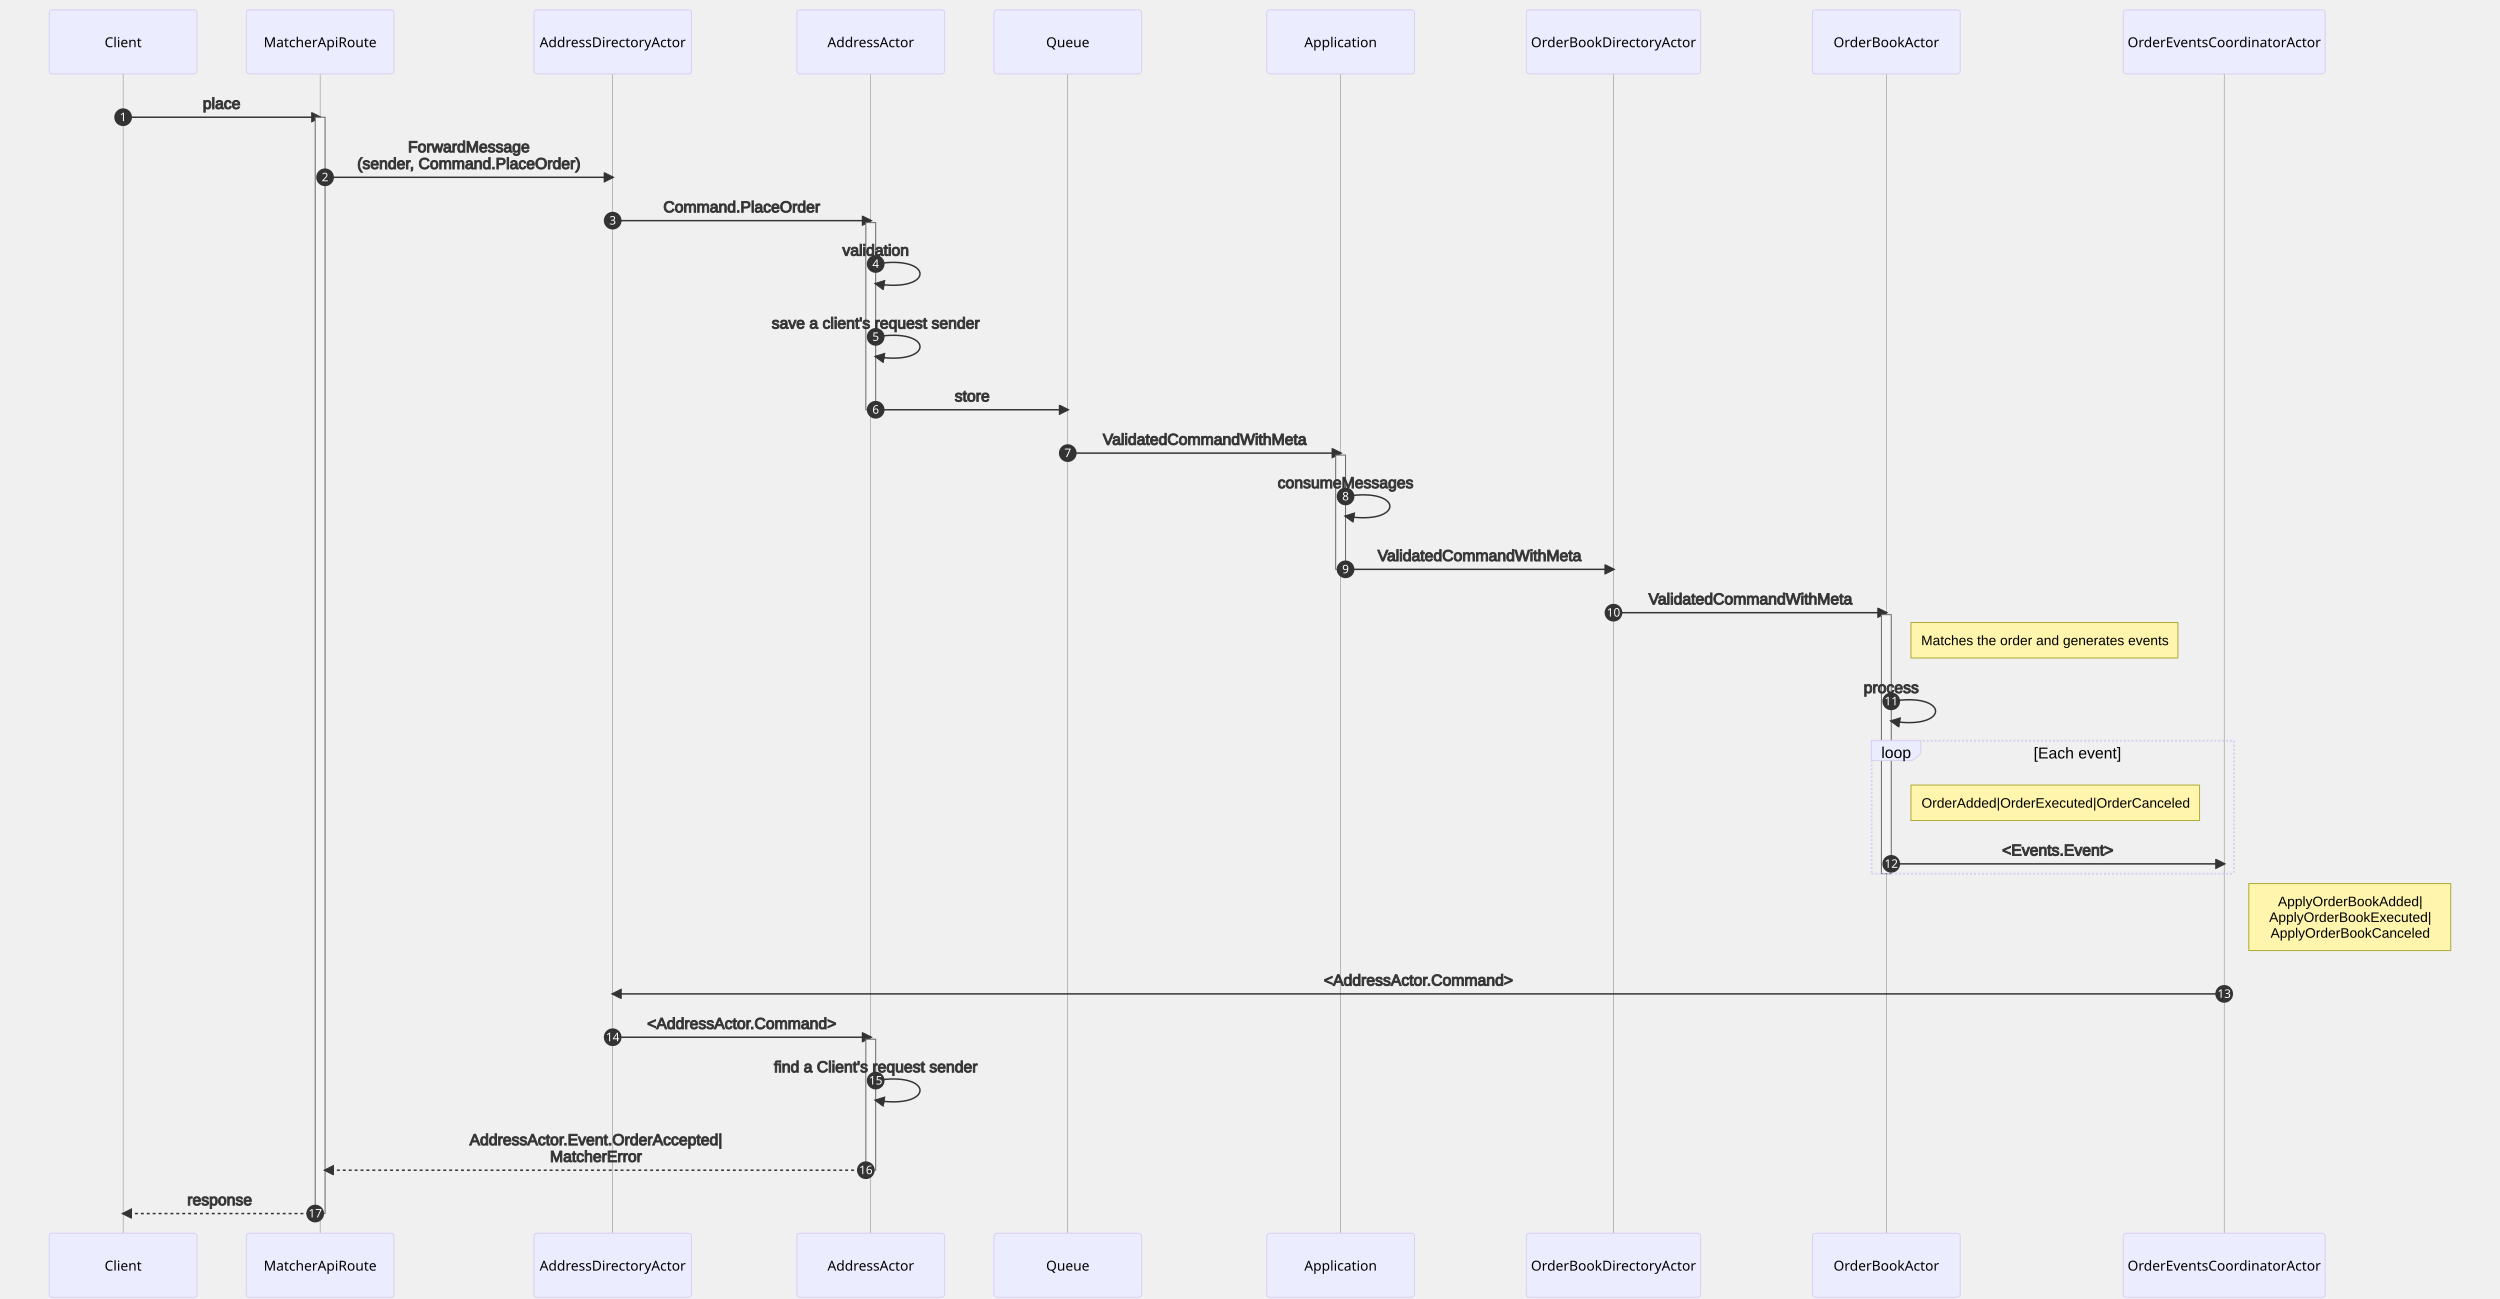
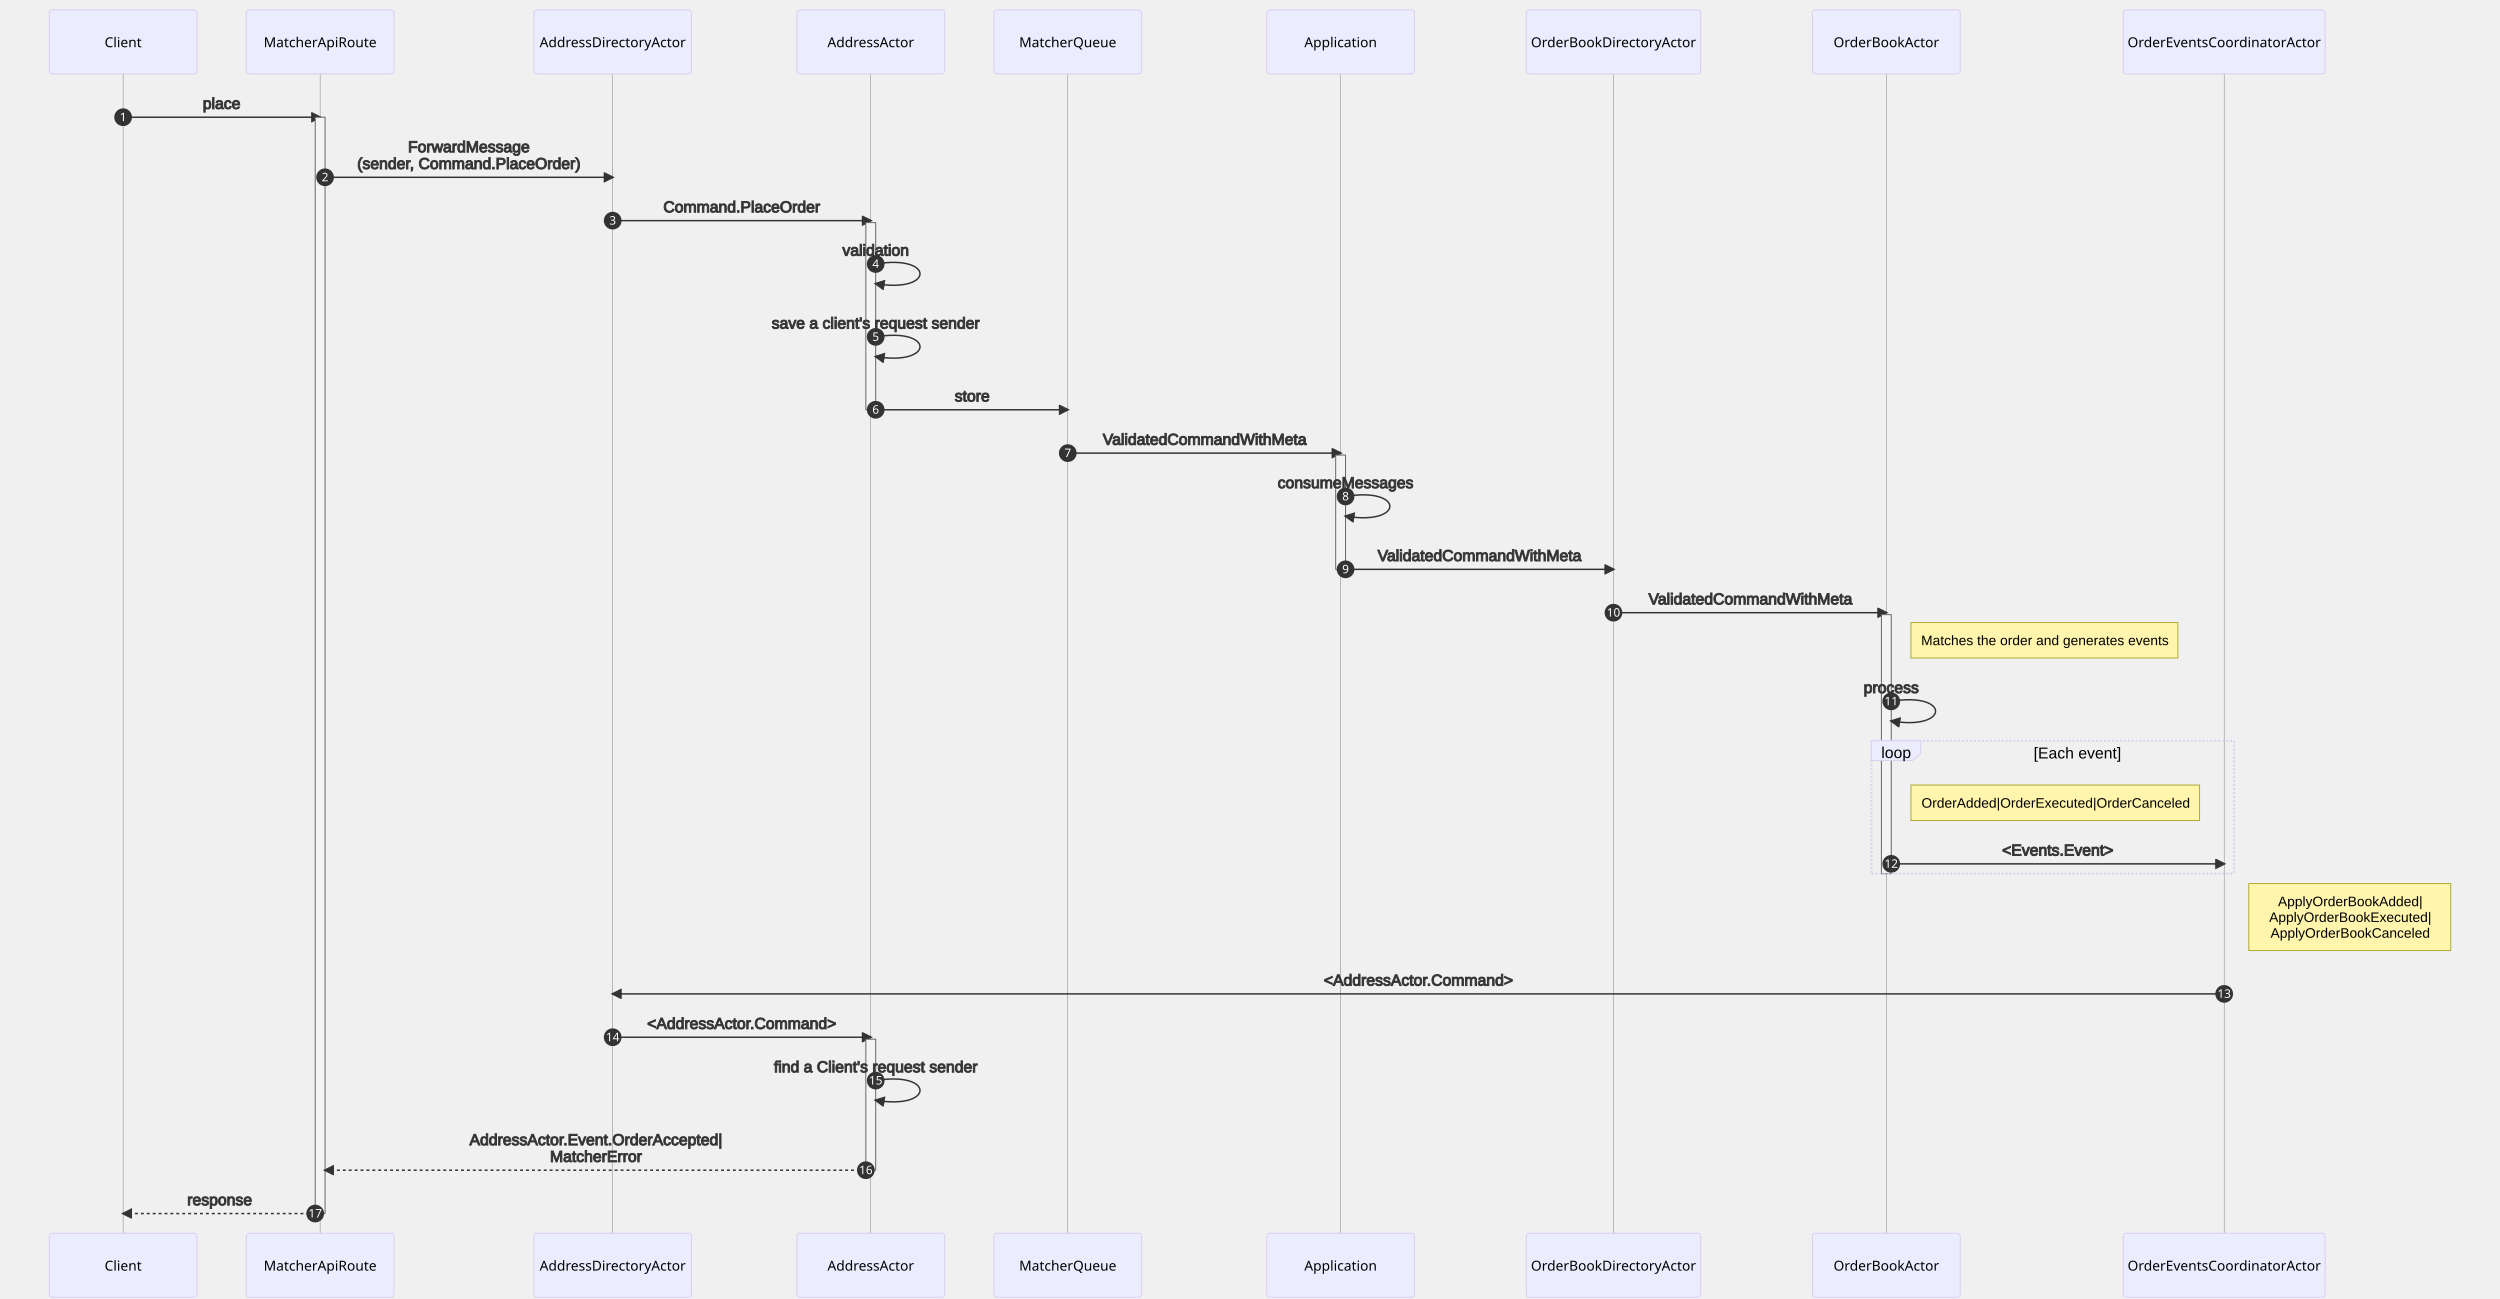
- <svg xmlns="http://www.w3.org/2000/svg" id="mermaid-1622109989450" width="2538" height="1318" viewBox="-50 -10 2538 1318">
-   <style>#mermaid-1622109989450{font-family:"trebuchet ms",verdana,arial,sans-serif;font-size:16px;fill:#333;}#mermaid-1622109989450 .error-icon{fill:#552222;}#mermaid-1622109989450 .error-text{fill:#552222;stroke:#552222;}#mermaid-1622109989450 .edge-thickness-normal{stroke-width:2px;}#mermaid-1622109989450 .edge-thickness-thick{stroke-width:3.5px;}#mermaid-1622109989450 .edge-pattern-solid{stroke-dasharray:0;}#mermaid-1622109989450 .edge-pattern-dashed{stroke-dasharray:3;}#mermaid-1622109989450 .edge-pattern-dotted{stroke-dasharray:2;}#mermaid-1622109989450 .marker{fill:#333333;stroke:#333333;}#mermaid-1622109989450 .marker.cross{stroke:#333333;}#mermaid-1622109989450 svg{font-family:"trebuchet ms",verdana,arial,sans-serif;font-size:16px;}#mermaid-1622109989450 .actor{stroke:hsl(259.626,59.777%,87.902%);fill:#ECECFF;}#mermaid-1622109989450 text.actor &gt; tspan{fill:black;stroke:none;}#mermaid-1622109989450 .actor-line{stroke:grey;}#mermaid-1622109989450 .messageLine0{stroke-width:1.5;stroke-dasharray:none;stroke:#333;}#mermaid-1622109989450 .messageLine1{stroke-width:1.5;stroke-dasharray:2,2;stroke:#333;}#mermaid-1622109989450 #arrowhead path{fill:#333;stroke:#333;}#mermaid-1622109989450 .sequenceNumber{fill:white;}#mermaid-1622109989450 #sequencenumber{fill:#333;}#mermaid-1622109989450 #crosshead path{fill:#333;stroke:#333;}#mermaid-1622109989450 .messageText{fill:#333;stroke:#333;}#mermaid-1622109989450 .labelBox{stroke:hsl(259.626,59.777%,87.902%);fill:#ECECFF;}#mermaid-1622109989450 .labelText,#mermaid-1622109989450 .labelText &gt; tspan{fill:black;stroke:none;}#mermaid-1622109989450 .loopText,#mermaid-1622109989450 .loopText &gt; tspan{fill:black;stroke:none;}#mermaid-1622109989450 .loopLine{stroke-width:2px;stroke-dasharray:2,2;stroke:hsl(259.626,59.777%,87.902%);fill:hsl(259.626,59.777%,87.902%);}#mermaid-1622109989450 .note{stroke:#aaaa33;fill:#fff5ad;}#mermaid-1622109989450 .noteText,#mermaid-1622109989450 .noteText &gt; tspan{fill:black;stroke:none;}#mermaid-1622109989450 .activation0{fill:#f4f4f4;stroke:#666;}#mermaid-1622109989450 .activation1{fill:#f4f4f4;stroke:#666;}#mermaid-1622109989450 .activation2{fill:#f4f4f4;stroke:#666;}#mermaid-1622109989450:root{--mermaid-font-family:"trebuchet ms",verdana,arial,sans-serif;}</style>
+ <svg xmlns="http://www.w3.org/2000/svg" id="mermaid-1622111608726" width="2538" height="1318" viewBox="-50 -10 2538 1318">
+   <style>#mermaid-1622111608726{font-family:"trebuchet ms",verdana,arial,sans-serif;font-size:16px;fill:#333;}#mermaid-1622111608726 .error-icon{fill:#552222;}#mermaid-1622111608726 .error-text{fill:#552222;stroke:#552222;}#mermaid-1622111608726 .edge-thickness-normal{stroke-width:2px;}#mermaid-1622111608726 .edge-thickness-thick{stroke-width:3.5px;}#mermaid-1622111608726 .edge-pattern-solid{stroke-dasharray:0;}#mermaid-1622111608726 .edge-pattern-dashed{stroke-dasharray:3;}#mermaid-1622111608726 .edge-pattern-dotted{stroke-dasharray:2;}#mermaid-1622111608726 .marker{fill:#333333;stroke:#333333;}#mermaid-1622111608726 .marker.cross{stroke:#333333;}#mermaid-1622111608726 svg{font-family:"trebuchet ms",verdana,arial,sans-serif;font-size:16px;}#mermaid-1622111608726 .actor{stroke:hsl(259.626,59.777%,87.902%);fill:#ECECFF;}#mermaid-1622111608726 text.actor &gt; tspan{fill:black;stroke:none;}#mermaid-1622111608726 .actor-line{stroke:grey;}#mermaid-1622111608726 .messageLine0{stroke-width:1.5;stroke-dasharray:none;stroke:#333;}#mermaid-1622111608726 .messageLine1{stroke-width:1.5;stroke-dasharray:2,2;stroke:#333;}#mermaid-1622111608726 #arrowhead path{fill:#333;stroke:#333;}#mermaid-1622111608726 .sequenceNumber{fill:white;}#mermaid-1622111608726 #sequencenumber{fill:#333;}#mermaid-1622111608726 #crosshead path{fill:#333;stroke:#333;}#mermaid-1622111608726 .messageText{fill:#333;stroke:#333;}#mermaid-1622111608726 .labelBox{stroke:hsl(259.626,59.777%,87.902%);fill:#ECECFF;}#mermaid-1622111608726 .labelText,#mermaid-1622111608726 .labelText &gt; tspan{fill:black;stroke:none;}#mermaid-1622111608726 .loopText,#mermaid-1622111608726 .loopText &gt; tspan{fill:black;stroke:none;}#mermaid-1622111608726 .loopLine{stroke-width:2px;stroke-dasharray:2,2;stroke:hsl(259.626,59.777%,87.902%);fill:hsl(259.626,59.777%,87.902%);}#mermaid-1622111608726 .note{stroke:#aaaa33;fill:#fff5ad;}#mermaid-1622111608726 .noteText,#mermaid-1622111608726 .noteText &gt; tspan{fill:black;stroke:none;}#mermaid-1622111608726 .activation0{fill:#f4f4f4;stroke:#666;}#mermaid-1622111608726 .activation1{fill:#f4f4f4;stroke:#666;}#mermaid-1622111608726 .activation2{fill:#f4f4f4;stroke:#666;}#mermaid-1622111608726:root{--mermaid-font-family:"trebuchet ms",verdana,arial,sans-serif;}</style>
  <g />
  <g>
    <line id="actor0" x1="75" y1="5" x2="75" y2="1307" class="actor-line" stroke-width="0.5px" stroke="#999" />
    <rect x="0" y="0" fill="#eaeaea" stroke="#666" width="150" height="65" rx="3" ry="3" class="actor" />
    <text x="75" y="32.5" dominant-baseline="central" alignment-baseline="central" class="actor" style="text-anchor: middle; font-size: 14px; font-weight: 400; font-family: Open-Sans, sans-serif;">
      <tspan x="75" dy="0">Client</tspan>
    </text>
  </g>
  <g>
    <line id="actor1" x1="275" y1="5" x2="275" y2="1307" class="actor-line" stroke-width="0.5px" stroke="#999" />
    <rect x="200" y="0" fill="#eaeaea" stroke="#666" width="150" height="65" rx="3" ry="3" class="actor" />
    <text x="275" y="32.5" dominant-baseline="central" alignment-baseline="central" class="actor" style="text-anchor: middle; font-size: 14px; font-weight: 400; font-family: Open-Sans, sans-serif;">
      <tspan x="275" dy="0">MatcherApiRoute</tspan>
    </text>
  </g>
  <g>
    <line id="actor2" x1="572" y1="5" x2="572" y2="1307" class="actor-line" stroke-width="0.5px" stroke="#999" />
    <rect x="492" y="0" fill="#eaeaea" stroke="#666" width="160" height="65" rx="3" ry="3" class="actor" />
    <text x="572" y="32.5" dominant-baseline="central" alignment-baseline="central" class="actor" style="text-anchor: middle; font-size: 14px; font-weight: 400; font-family: Open-Sans, sans-serif;">
      <tspan x="572" dy="0">AddressDirectoryActor</tspan>
    </text>
  </g>
  <g>
    <line id="actor3" x1="834" y1="5" x2="834" y2="1307" class="actor-line" stroke-width="0.5px" stroke="#999" />
    <rect x="759" y="0" fill="#eaeaea" stroke="#666" width="150" height="65" rx="3" ry="3" class="actor" />
    <text x="834" y="32.5" dominant-baseline="central" alignment-baseline="central" class="actor" style="text-anchor: middle; font-size: 14px; font-weight: 400; font-family: Open-Sans, sans-serif;">
      <tspan x="834" dy="0">AddressActor</tspan>
    </text>
  </g>
  <g>
    <line id="actor4" x1="1034" y1="5" x2="1034" y2="1307" class="actor-line" stroke-width="0.5px" stroke="#999" />
    <rect x="959" y="0" fill="#eaeaea" stroke="#666" width="150" height="65" rx="3" ry="3" class="actor" />
    <text x="1034" y="32.5" dominant-baseline="central" alignment-baseline="central" class="actor" style="text-anchor: middle; font-size: 14px; font-weight: 400; font-family: Open-Sans, sans-serif;">
-       <tspan x="1034" dy="0">Queue</tspan>
+       <tspan x="1034" dy="0">MatcherQueue</tspan>
    </text>
  </g>
  <g>
    <line id="actor5" x1="1311" y1="5" x2="1311" y2="1307" class="actor-line" stroke-width="0.5px" stroke="#999" />
    <rect x="1236" y="0" fill="#eaeaea" stroke="#666" width="150" height="65" rx="3" ry="3" class="actor" />
    <text x="1311" y="32.5" dominant-baseline="central" alignment-baseline="central" class="actor" style="text-anchor: middle; font-size: 14px; font-weight: 400; font-family: Open-Sans, sans-serif;">
      <tspan x="1311" dy="0">Application</tspan>
    </text>
  </g>
  <g>
    <line id="actor6" x1="1588" y1="5" x2="1588" y2="1307" class="actor-line" stroke-width="0.5px" stroke="#999" />
    <rect x="1499.5" y="0" fill="#eaeaea" stroke="#666" width="177" height="65" rx="3" ry="3" class="actor" />
    <text x="1588" y="32.5" dominant-baseline="central" alignment-baseline="central" class="actor" style="text-anchor: middle; font-size: 14px; font-weight: 400; font-family: Open-Sans, sans-serif;">
      <tspan x="1588" dy="0">OrderBookDirectoryActor</tspan>
    </text>
  </g>
  <g>
    <line id="actor7" x1="1865" y1="5" x2="1865" y2="1307" class="actor-line" stroke-width="0.5px" stroke="#999" />
    <rect x="1790" y="0" fill="#eaeaea" stroke="#666" width="150" height="65" rx="3" ry="3" class="actor" />
    <text x="1865" y="32.5" dominant-baseline="central" alignment-baseline="central" class="actor" style="text-anchor: middle; font-size: 14px; font-weight: 400; font-family: Open-Sans, sans-serif;">
      <tspan x="1865" dy="0">OrderBookActor</tspan>
    </text>
  </g>
  <g>
    <line id="actor8" x1="2208" y1="5" x2="2208" y2="1307" class="actor-line" stroke-width="0.5px" stroke="#999" />
    <rect x="2105.5" y="0" fill="#eaeaea" stroke="#666" width="205" height="65" rx="3" ry="3" class="actor" />
    <text x="2208" y="32.5" dominant-baseline="central" alignment-baseline="central" class="actor" style="text-anchor: middle; font-size: 14px; font-weight: 400; font-family: Open-Sans, sans-serif;">
      <tspan x="2208" dy="0">OrderEventsCoordinatorActor</tspan>
    </text>
  </g>
  <defs>
    <marker id="arrowhead" refX="9" refY="5" markerUnits="userSpaceOnUse" markerWidth="12" markerHeight="12" orient="auto">
      <path d="M 0 0 L 10 5 L 0 10 z" />
    </marker>
  </defs>
  <defs>
    <marker id="crosshead" markerWidth="15" markerHeight="8" orient="auto" refX="16" refY="4">
      <path fill="black" stroke="#000000" stroke-width="1px" d="M 9,2 V 6 L16,4 Z" style="stroke-dasharray: 0, 0;" />
      <path fill="none" stroke="#000000" stroke-width="1px" d="M 0,1 L 6,7 M 6,1 L 0,7" style="stroke-dasharray: 0, 0;" />
    </marker>
  </defs>
  <defs>
    <marker id="filled-head" refX="18" refY="7" markerWidth="20" markerHeight="28" orient="auto">
      <path d="M 18,7 L9,13 L14,7 L9,1 Z" />
    </marker>
  </defs>
  <defs>
    <marker id="sequencenumber" refX="15" refY="15" markerWidth="60" markerHeight="40" orient="auto">
      <circle cx="15" cy="15" r="6" />
    </marker>
  </defs>
  <text x="175" y="80" text-anchor="middle" dominant-baseline="middle" alignment-baseline="middle" class="messageText" dy="1em" style="font-family: &quot;trebuchet ms&quot;, verdana, arial, sans-serif; font-size: 16px; font-weight: 400;">place</text>
  <line x1="75" y1="109" x2="275" y2="109" class="messageLine0" stroke-width="2" stroke="none" marker-end="url(#arrowhead)" marker-start="url(#sequencenumber)" style="fill: none;" />
  <text x="75" y="113" font-family="sans-serif" font-size="12px" text-anchor="middle" textLength="16px" class="sequenceNumber">1</text>
  <g>
    <rect x="270" y="109" fill="#EDF2AE" stroke="#666" width="10" height="1113" rx="0" ry="0" class="activation0" />
  </g>
  <text x="426" y="124" text-anchor="middle" dominant-baseline="middle" alignment-baseline="middle" class="messageText" dy="1em" style="font-family: &quot;trebuchet ms&quot;, verdana, arial, sans-serif; font-size: 16px; font-weight: 400;">ForwardMessage</text>
  <text x="426" y="141" text-anchor="middle" dominant-baseline="middle" alignment-baseline="middle" class="messageText" dy="1em" style="font-family: &quot;trebuchet ms&quot;, verdana, arial, sans-serif; font-size: 16px; font-weight: 400;">(sender, Command.PlaceOrder)</text>
  <line x1="280" y1="170" x2="572" y2="170" class="messageLine0" stroke-width="2" stroke="none" marker-end="url(#arrowhead)" marker-start="url(#sequencenumber)" style="fill: none;" />
  <text x="280" y="174" font-family="sans-serif" font-size="12px" text-anchor="middle" textLength="16px" class="sequenceNumber">2</text>
  <text x="703" y="185" text-anchor="middle" dominant-baseline="middle" alignment-baseline="middle" class="messageText" dy="1em" style="font-family: &quot;trebuchet ms&quot;, verdana, arial, sans-serif; font-size: 16px; font-weight: 400;">Command.PlaceOrder</text>
  <line x1="572" y1="214" x2="834" y2="214" class="messageLine0" stroke-width="2" stroke="none" marker-end="url(#arrowhead)" marker-start="url(#sequencenumber)" style="fill: none;" />
  <text x="572" y="218" font-family="sans-serif" font-size="12px" text-anchor="middle" textLength="16px" class="sequenceNumber">3</text>
  <g>
    <rect x="829" y="216" fill="#EDF2AE" stroke="#666" width="10" height="190" rx="0" ry="0" class="activation0" />
  </g>
  <text x="839" y="229" text-anchor="middle" dominant-baseline="middle" alignment-baseline="middle" class="messageText" dy="1em" style="font-family: &quot;trebuchet ms&quot;, verdana, arial, sans-serif; font-size: 16px; font-weight: 400;">validation</text>
  <path d="M 839,258 C 899,248 899,288 839,278" class="messageLine0" stroke-width="2" stroke="none" marker-end="url(#arrowhead)" marker-start="url(#sequencenumber)" style="fill: none;" />
  <text x="839" y="262" font-family="sans-serif" font-size="12px" text-anchor="middle" textLength="16px" class="sequenceNumber">4</text>
  <text x="839" y="303" text-anchor="middle" dominant-baseline="middle" alignment-baseline="middle" class="messageText" dy="1em" style="font-family: &quot;trebuchet ms&quot;, verdana, arial, sans-serif; font-size: 16px; font-weight: 400;">save a client's request sender</text>
  <path d="M 839,332 C 899,322 899,362 839,352" class="messageLine0" stroke-width="2" stroke="none" marker-end="url(#arrowhead)" marker-start="url(#sequencenumber)" style="fill: none;" />
  <text x="839" y="336" font-family="sans-serif" font-size="12px" text-anchor="middle" textLength="16px" class="sequenceNumber">5</text>
  <text x="937" y="377" text-anchor="middle" dominant-baseline="middle" alignment-baseline="middle" class="messageText" dy="1em" style="font-family: &quot;trebuchet ms&quot;, verdana, arial, sans-serif; font-size: 16px; font-weight: 400;">store</text>
  <line x1="839" y1="406" x2="1034" y2="406" class="messageLine0" stroke-width="2" stroke="none" marker-end="url(#arrowhead)" marker-start="url(#sequencenumber)" style="fill: none;" />
  <text x="839" y="410" font-family="sans-serif" font-size="12px" text-anchor="middle" textLength="16px" class="sequenceNumber">6</text>
  <text x="1173" y="421" text-anchor="middle" dominant-baseline="middle" alignment-baseline="middle" class="messageText" dy="1em" style="font-family: &quot;trebuchet ms&quot;, verdana, arial, sans-serif; font-size: 16px; font-weight: 400;">ValidatedCommandWithMeta</text>
  <line x1="1034" y1="450" x2="1311" y2="450" class="messageLine0" stroke-width="2" stroke="none" marker-end="url(#arrowhead)" marker-start="url(#sequencenumber)" style="fill: none;" />
  <text x="1034" y="454" font-family="sans-serif" font-size="12px" text-anchor="middle" textLength="16px" class="sequenceNumber">7</text>
  <g>
    <rect x="1306" y="452" fill="#EDF2AE" stroke="#666" width="10" height="116" rx="0" ry="0" class="activation0" />
  </g>
  <text x="1316" y="465" text-anchor="middle" dominant-baseline="middle" alignment-baseline="middle" class="messageText" dy="1em" style="font-family: &quot;trebuchet ms&quot;, verdana, arial, sans-serif; font-size: 16px; font-weight: 400;">consumeMessages</text>
  <path d="M 1316,494 C 1376,484 1376,524 1316,514" class="messageLine0" stroke-width="2" stroke="none" marker-end="url(#arrowhead)" marker-start="url(#sequencenumber)" style="fill: none;" />
  <text x="1316" y="498" font-family="sans-serif" font-size="12px" text-anchor="middle" textLength="16px" class="sequenceNumber">8</text>
  <text x="1452" y="539" text-anchor="middle" dominant-baseline="middle" alignment-baseline="middle" class="messageText" dy="1em" style="font-family: &quot;trebuchet ms&quot;, verdana, arial, sans-serif; font-size: 16px; font-weight: 400;">ValidatedCommandWithMeta</text>
  <line x1="1316" y1="568" x2="1588" y2="568" class="messageLine0" stroke-width="2" stroke="none" marker-end="url(#arrowhead)" marker-start="url(#sequencenumber)" style="fill: none;" />
  <text x="1316" y="572" font-family="sans-serif" font-size="12px" text-anchor="middle" textLength="16px" class="sequenceNumber">9</text>
  <text x="1727" y="583" text-anchor="middle" dominant-baseline="middle" alignment-baseline="middle" class="messageText" dy="1em" style="font-family: &quot;trebuchet ms&quot;, verdana, arial, sans-serif; font-size: 16px; font-weight: 400;">ValidatedCommandWithMeta</text>
  <line x1="1588" y1="612" x2="1865" y2="612" class="messageLine0" stroke-width="2" stroke="none" marker-end="url(#arrowhead)" marker-start="url(#sequencenumber)" style="fill: none;" />
  <text x="1588" y="616" font-family="sans-serif" font-size="12px" text-anchor="middle" textLength="16px" class="sequenceNumber">10</text>
  <g>
    <rect x="1860" y="614" fill="#EDF2AE" stroke="#666" width="10" height="263" rx="0" ry="0" class="activation0" />
  </g>
  <g>
    <rect x="1890" y="622" fill="#EDF2AE" stroke="#666" width="271" height="36" rx="0" ry="0" class="note" />
    <text x="2026" y="627" text-anchor="middle" dominant-baseline="middle" alignment-baseline="middle" class="noteText" dy="1em" style="font-family: &quot;trebuchet ms&quot;, verdana, arial, sans-serif; font-size: 14px; font-weight: 400;">
      <tspan x="2026">Matches the order and generates events</tspan>
    </text>
  </g>
  <text x="1870" y="673" text-anchor="middle" dominant-baseline="middle" alignment-baseline="middle" class="messageText" dy="1em" style="font-family: &quot;trebuchet ms&quot;, verdana, arial, sans-serif; font-size: 16px; font-weight: 400;">process</text>
  <path d="M 1870,702 C 1930,692 1930,732 1870,722" class="messageLine0" stroke-width="2" stroke="none" marker-end="url(#arrowhead)" marker-start="url(#sequencenumber)" style="fill: none;" />
  <text x="1870" y="706" font-family="sans-serif" font-size="12px" text-anchor="middle" textLength="16px" class="sequenceNumber">11</text>
  <g>
    <rect x="1890" y="787" fill="#EDF2AE" stroke="#666" width="293" height="36" rx="0" ry="0" class="note" />
    <text x="2037" y="792" text-anchor="middle" dominant-baseline="middle" alignment-baseline="middle" class="noteText" dy="1em" style="font-family: &quot;trebuchet ms&quot;, verdana, arial, sans-serif; font-size: 14px; font-weight: 400;">
      <tspan x="2037">OrderAdded|OrderExecuted|OrderCanceled</tspan>
    </text>
  </g>
  <text x="2039" y="838" text-anchor="middle" dominant-baseline="middle" alignment-baseline="middle" class="messageText" dy="1em" style="font-family: &quot;trebuchet ms&quot;, verdana, arial, sans-serif; font-size: 16px; font-weight: 400;">&lt;Events.Event&gt;</text>
  <line x1="1870" y1="867" x2="2208" y2="867" class="messageLine0" stroke-width="2" stroke="none" marker-end="url(#arrowhead)" marker-start="url(#sequencenumber)" style="fill: none;" />
  <text x="1870" y="871" font-family="sans-serif" font-size="12px" text-anchor="middle" textLength="16px" class="sequenceNumber">12</text>
  <g>
    <line x1="1850" y1="742" x2="2218" y2="742" class="loopLine" />
    <line x1="2218" y1="742" x2="2218" y2="877" class="loopLine" />
    <line x1="1850" y1="877" x2="2218" y2="877" class="loopLine" />
    <line x1="1850" y1="742" x2="1850" y2="877" class="loopLine" />
    <polygon points="1850,742 1900,742 1900,755 1891.6,762 1850,762" class="labelBox" />
    <text x="1875" y="755" text-anchor="middle" dominant-baseline="middle" alignment-baseline="middle" class="labelText" style="font-family: &quot;trebuchet ms&quot;, verdana, arial, sans-serif; font-size: 16px; font-weight: 400;">loop</text>
    <text x="2059" y="760" text-anchor="middle" class="loopText" style="font-family: &quot;trebuchet ms&quot;, verdana, arial, sans-serif; font-size: 16px; font-weight: 400;">
      <tspan x="2059">[Each event]</tspan>
    </text>
  </g>
  <g>
    <rect x="2233" y="887" fill="#EDF2AE" stroke="#666" width="205" height="68" rx="0" ry="0" class="note" />
    <text x="2336" y="892" text-anchor="middle" dominant-baseline="middle" alignment-baseline="middle" class="noteText" dy="1em" style="font-family: &quot;trebuchet ms&quot;, verdana, arial, sans-serif; font-size: 14px; font-weight: 400;">
      <tspan x="2336">ApplyOrderBookAdded|</tspan>
    </text>
    <text x="2336" y="908" text-anchor="middle" dominant-baseline="middle" alignment-baseline="middle" class="noteText" dy="1em" style="font-family: &quot;trebuchet ms&quot;, verdana, arial, sans-serif; font-size: 14px; font-weight: 400;">
      <tspan x="2336">ApplyOrderBookExecuted|</tspan>
    </text>
    <text x="2336" y="924" text-anchor="middle" dominant-baseline="middle" alignment-baseline="middle" class="noteText" dy="1em" style="font-family: &quot;trebuchet ms&quot;, verdana, arial, sans-serif; font-size: 14px; font-weight: 400;">
      <tspan x="2336">ApplyOrderBookCanceled</tspan>
    </text>
  </g>
  <text x="1390" y="970" text-anchor="middle" dominant-baseline="middle" alignment-baseline="middle" class="messageText" dy="1em" style="font-family: &quot;trebuchet ms&quot;, verdana, arial, sans-serif; font-size: 16px; font-weight: 400;">&lt;AddressActor.Command&gt;</text>
  <line x1="2208" y1="999" x2="572" y2="999" class="messageLine0" stroke-width="2" stroke="none" marker-end="url(#arrowhead)" marker-start="url(#sequencenumber)" style="fill: none;" />
  <text x="2208" y="1003" font-family="sans-serif" font-size="12px" text-anchor="middle" textLength="16px" class="sequenceNumber">13</text>
  <text x="703" y="1014" text-anchor="middle" dominant-baseline="middle" alignment-baseline="middle" class="messageText" dy="1em" style="font-family: &quot;trebuchet ms&quot;, verdana, arial, sans-serif; font-size: 16px; font-weight: 400;">&lt;AddressActor.Command&gt;</text>
  <line x1="572" y1="1043" x2="834" y2="1043" class="messageLine0" stroke-width="2" stroke="none" marker-end="url(#arrowhead)" marker-start="url(#sequencenumber)" style="fill: none;" />
  <text x="572" y="1047" font-family="sans-serif" font-size="12px" text-anchor="middle" textLength="16px" class="sequenceNumber">14</text>
  <g>
    <rect x="829" y="1045" fill="#EDF2AE" stroke="#666" width="10" height="133" rx="0" ry="0" class="activation0" />
  </g>
  <text x="839" y="1058" text-anchor="middle" dominant-baseline="middle" alignment-baseline="middle" class="messageText" dy="1em" style="font-family: &quot;trebuchet ms&quot;, verdana, arial, sans-serif; font-size: 16px; font-weight: 400;">find a Client's request sender</text>
  <path d="M 839,1087 C 899,1077 899,1117 839,1107" class="messageLine0" stroke-width="2" stroke="none" marker-end="url(#arrowhead)" marker-start="url(#sequencenumber)" style="fill: none;" />
  <text x="839" y="1091" font-family="sans-serif" font-size="12px" text-anchor="middle" textLength="16px" class="sequenceNumber">15</text>
  <text x="555" y="1132" text-anchor="middle" dominant-baseline="middle" alignment-baseline="middle" class="messageText" dy="1em" style="font-family: &quot;trebuchet ms&quot;, verdana, arial, sans-serif; font-size: 16px; font-weight: 400;">AddressActor.Event.OrderAccepted|</text>
  <text x="555" y="1149" text-anchor="middle" dominant-baseline="middle" alignment-baseline="middle" class="messageText" dy="1em" style="font-family: &quot;trebuchet ms&quot;, verdana, arial, sans-serif; font-size: 16px; font-weight: 400;">MatcherError</text>
  <line x1="829" y1="1178" x2="280" y2="1178" class="messageLine1" stroke-width="2" stroke="none" marker-end="url(#arrowhead)" marker-start="url(#sequencenumber)" style="stroke-dasharray: 3, 3; fill: none;" />
  <text x="829" y="1182" font-family="sans-serif" font-size="12px" text-anchor="middle" textLength="16px" class="sequenceNumber">16</text>
  <text x="173" y="1193" text-anchor="middle" dominant-baseline="middle" alignment-baseline="middle" class="messageText" dy="1em" style="font-family: &quot;trebuchet ms&quot;, verdana, arial, sans-serif; font-size: 16px; font-weight: 400;">response</text>
  <line x1="270" y1="1222" x2="75" y2="1222" class="messageLine1" stroke-width="2" stroke="none" marker-end="url(#arrowhead)" marker-start="url(#sequencenumber)" style="stroke-dasharray: 3, 3; fill: none;" />
  <text x="270" y="1226" font-family="sans-serif" font-size="12px" text-anchor="middle" textLength="16px" class="sequenceNumber">17</text>
  <g>
    <rect x="0" y="1242" fill="#eaeaea" stroke="#666" width="150" height="65" rx="3" ry="3" class="actor" />
    <text x="75" y="1274.5" dominant-baseline="central" alignment-baseline="central" class="actor" style="text-anchor: middle; font-size: 14px; font-weight: 400; font-family: Open-Sans, sans-serif;">
      <tspan x="75" dy="0">Client</tspan>
    </text>
  </g>
  <g>
    <rect x="200" y="1242" fill="#eaeaea" stroke="#666" width="150" height="65" rx="3" ry="3" class="actor" />
    <text x="275" y="1274.5" dominant-baseline="central" alignment-baseline="central" class="actor" style="text-anchor: middle; font-size: 14px; font-weight: 400; font-family: Open-Sans, sans-serif;">
      <tspan x="275" dy="0">MatcherApiRoute</tspan>
    </text>
  </g>
  <g>
    <rect x="492" y="1242" fill="#eaeaea" stroke="#666" width="160" height="65" rx="3" ry="3" class="actor" />
    <text x="572" y="1274.5" dominant-baseline="central" alignment-baseline="central" class="actor" style="text-anchor: middle; font-size: 14px; font-weight: 400; font-family: Open-Sans, sans-serif;">
      <tspan x="572" dy="0">AddressDirectoryActor</tspan>
    </text>
  </g>
  <g>
    <rect x="759" y="1242" fill="#eaeaea" stroke="#666" width="150" height="65" rx="3" ry="3" class="actor" />
    <text x="834" y="1274.5" dominant-baseline="central" alignment-baseline="central" class="actor" style="text-anchor: middle; font-size: 14px; font-weight: 400; font-family: Open-Sans, sans-serif;">
      <tspan x="834" dy="0">AddressActor</tspan>
    </text>
  </g>
  <g>
    <rect x="959" y="1242" fill="#eaeaea" stroke="#666" width="150" height="65" rx="3" ry="3" class="actor" />
    <text x="1034" y="1274.5" dominant-baseline="central" alignment-baseline="central" class="actor" style="text-anchor: middle; font-size: 14px; font-weight: 400; font-family: Open-Sans, sans-serif;">
-       <tspan x="1034" dy="0">Queue</tspan>
+       <tspan x="1034" dy="0">MatcherQueue</tspan>
    </text>
  </g>
  <g>
    <rect x="1236" y="1242" fill="#eaeaea" stroke="#666" width="150" height="65" rx="3" ry="3" class="actor" />
    <text x="1311" y="1274.5" dominant-baseline="central" alignment-baseline="central" class="actor" style="text-anchor: middle; font-size: 14px; font-weight: 400; font-family: Open-Sans, sans-serif;">
      <tspan x="1311" dy="0">Application</tspan>
    </text>
  </g>
  <g>
    <rect x="1499.5" y="1242" fill="#eaeaea" stroke="#666" width="177" height="65" rx="3" ry="3" class="actor" />
    <text x="1588" y="1274.5" dominant-baseline="central" alignment-baseline="central" class="actor" style="text-anchor: middle; font-size: 14px; font-weight: 400; font-family: Open-Sans, sans-serif;">
      <tspan x="1588" dy="0">OrderBookDirectoryActor</tspan>
    </text>
  </g>
  <g>
    <rect x="1790" y="1242" fill="#eaeaea" stroke="#666" width="150" height="65" rx="3" ry="3" class="actor" />
    <text x="1865" y="1274.5" dominant-baseline="central" alignment-baseline="central" class="actor" style="text-anchor: middle; font-size: 14px; font-weight: 400; font-family: Open-Sans, sans-serif;">
      <tspan x="1865" dy="0">OrderBookActor</tspan>
    </text>
  </g>
  <g>
    <rect x="2105.5" y="1242" fill="#eaeaea" stroke="#666" width="205" height="65" rx="3" ry="3" class="actor" />
    <text x="2208" y="1274.5" dominant-baseline="central" alignment-baseline="central" class="actor" style="text-anchor: middle; font-size: 14px; font-weight: 400; font-family: Open-Sans, sans-serif;">
      <tspan x="2208" dy="0">OrderEventsCoordinatorActor</tspan>
    </text>
  </g>
</svg>
